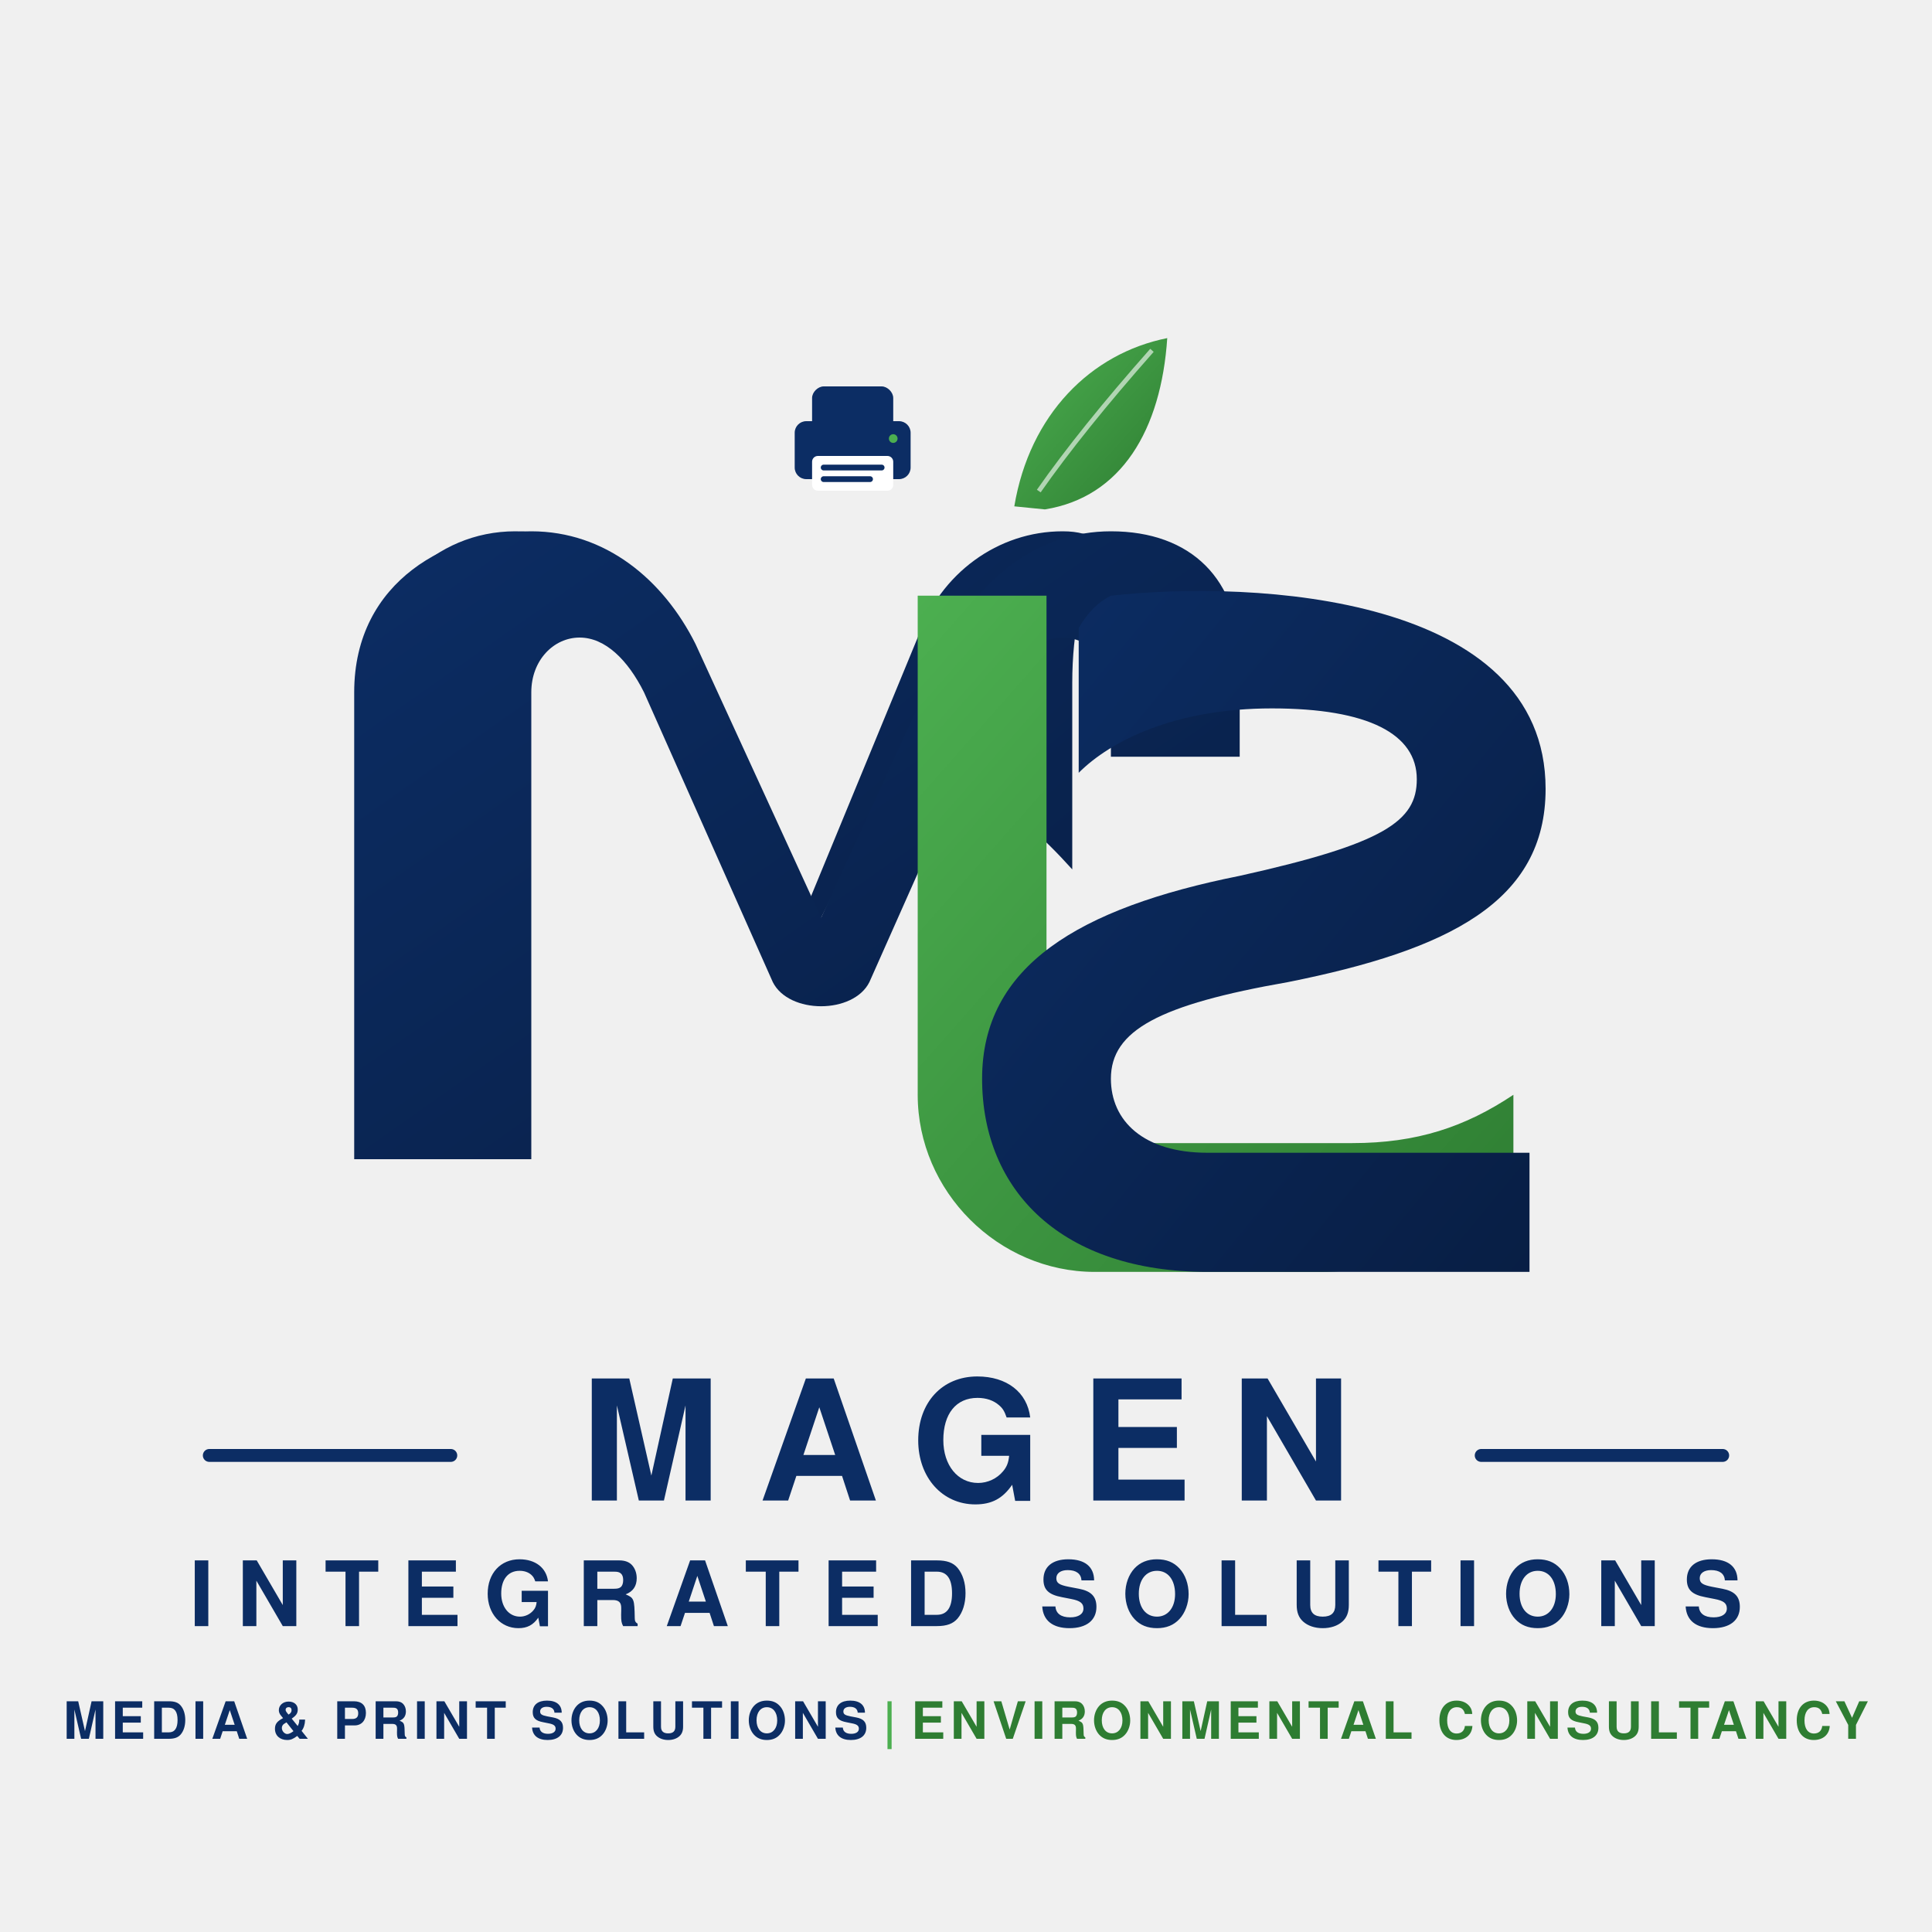
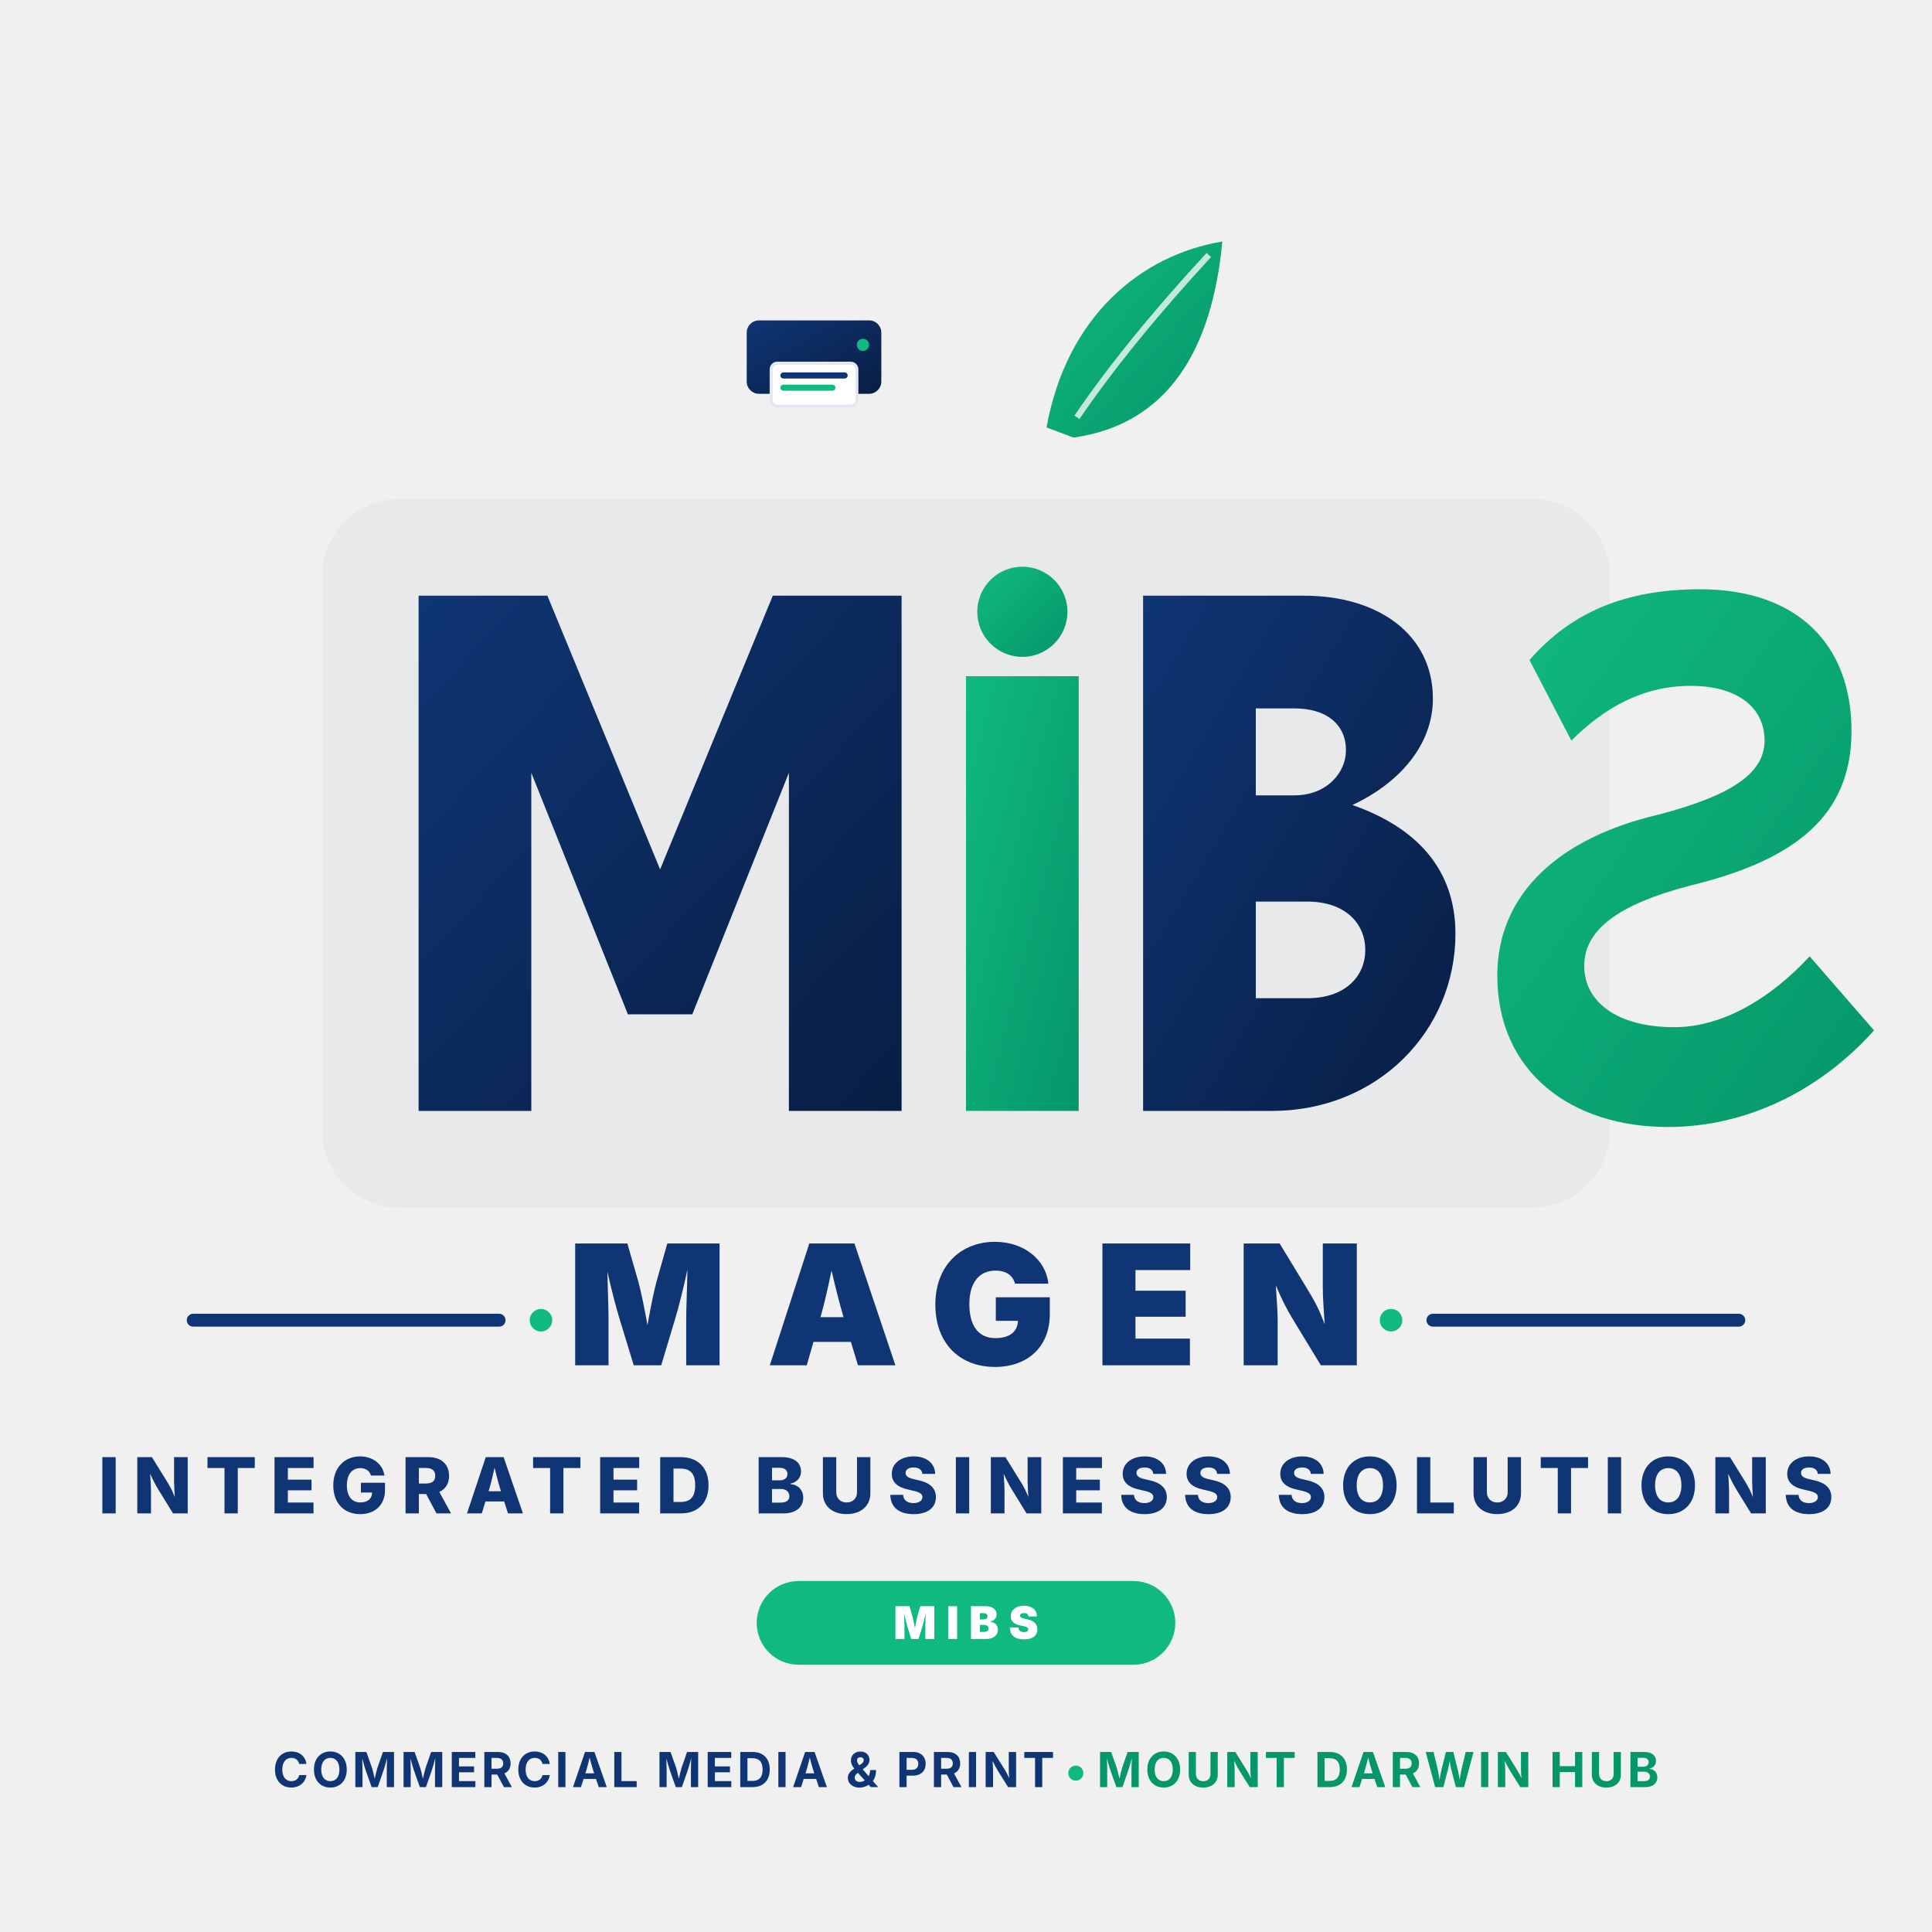
<svg xmlns="http://www.w3.org/2000/svg" viewBox="0 0 600 600" width="100%" height="100%">
  <defs>
-     <linearGradient id="magenNavyGrad" x1="0%" y1="0%" x2="100%" y2="100%">
-       <stop offset="0%" stop-color="#0C2D64" />
+     <linearGradient id="mibsNavyGrad" x1="0%" y1="0%" x2="100%" y2="100%">
+       <stop offset="0%" stop-color="#0F3574" />
      <stop offset="100%" stop-color="#081E44" />
    </linearGradient>
-     <linearGradient id="magenGreenGrad" x1="0%" y1="0%" x2="100%" y2="100%">
-       <stop offset="0%" stop-color="#4CAF50" />
-       <stop offset="100%" stop-color="#2E7D32" />
+     <linearGradient id="mibsGreenGrad" x1="0%" y1="0%" x2="100%" y2="100%">
+       <stop offset="0%" stop-color="#10B981" />
+       <stop offset="100%" stop-color="#059669" />
    </linearGradient>
-     <filter id="subtleDrop" x="-10%" y="-10%" width="120%" height="120%">
-       <feDropShadow dx="0" dy="4" stdDeviation="6" flood-opacity="0.1" />
+     <linearGradient id="mibsAmberGrad" x1="0%" y1="0%" x2="100%" y2="100%">
+       <stop offset="0%" stop-color="#F59E0B" />
+       <stop offset="100%" stop-color="#D97706" />
+     </linearGradient>
+     <filter id="mibsShadow" x="-10%" y="-10%" width="120%" height="120%">
+       <feDropShadow dx="0" dy="4" stdDeviation="6" flood-opacity="0.15" />
    </filter>
  </defs>
  <rect width="600" height="600" fill="transparent" />
-   <g transform="translate(0, 10)">
-     <g transform="translate(245, 110) scale(0.9)">
-       <path d="M 12 0 L 32 0 C 34 0 36 2 36 4 L 36 12 L 8 12 L 8 4 C 8 2 10 0 12 0 Z" fill="#0C2D64" />
-       <rect x="2" y="12" width="40" height="20" rx="4" fill="#0C2D64" />
-       <rect x="8" y="24" width="28" height="12" rx="2" fill="#FFFFFF" />
-       <line x1="12" y1="28" x2="32" y2="28" stroke="#0C2D64" stroke-width="2" stroke-linecap="round" />
-       <line x1="12" y1="32" x2="28" y2="32" stroke="#0C2D64" stroke-width="2" stroke-linecap="round" />
-       <circle cx="36" cy="18" r="1.5" fill="#4CAF50" />
+   <g transform="translate(0, 15)">
+     <g transform="translate(230, 75) scale(0.95)">
+       <rect x="2" y="10" width="44" height="24" rx="4" fill="url(#mibsNavyGrad)" />
+       <rect x="10" y="24" width="28" height="14" rx="2" fill="#FFFFFF" stroke="#E2E8F0" stroke-width="1" />
+       <line x1="14" y1="28" x2="34" y2="28" stroke="#0F3574" stroke-width="2" stroke-linecap="round" />
+       <line x1="14" y1="32" x2="30" y2="32" stroke="#10B981" stroke-width="2" stroke-linecap="round" />
+       <circle cx="40" cy="18" r="2" fill="#10B981" />
    </g>
-     <g transform="translate(315, 95) scale(0.95)">
-       <path d="M 0 55 C 5 25 25 5 50 0 C 48 30 35 52 10 56 Z" fill="url(#magenGreenGrad)" />
-       <path d="M 8 50 Q 22 30 45 4" stroke="#FFFFFF" stroke-width="1.5" fill="none" opacity="0.6" />
+     <g transform="translate(325, 60) scale(1.05)">
+       <path d="M 0 55 C 6 22 28 4 52 0 C 49 32 36 54 8 58 Z" fill="url(#mibsGreenGrad)" />
+       <path d="M 9 52 Q 24 30 48 4" stroke="#FFFFFF" stroke-width="1.8" fill="none" opacity="0.75" />
    </g>
-     <path d="M 115 350 L 115 200 C 115 175 135 155 160 155 C 180 155 198 168 205 188 L 245 285 L 285 188 C 292 168 310 155 330 155 C 335 155 338 156 342 158 C 336 172 333 186 333 202 L 333 260 C 315 240 290 220 270 245 L 245 295 L 200 190 C 195 180 185 178 175 178 C 160 178 145 190 145 210 L 145 350 Z" fill="url(#magenNavyGrad)" />
-     <path d="M 110 350 L 110 205 C 110 170 140 155 165 155 C 188 155 206 170 216 190 L 255 275 L 294 190 C 304 170 322 155 345 155 C 370 155 385 170 385 195 L 385 225 L 345 225 L 345 205 C 345 195 338 188 330 188 C 322 188 315 195 310 205 L 270 295 C 265 305 245 305 240 295 L 200 205 C 195 195 188 188 180 188 C 172 188 165 195 165 205 L 165 350 Z" fill="url(#magenNavyGrad)" />
-     <path d="M 285 175 L 325 175 L 325 320 C 325 335 335 345 350 345 L 420 345 C 440 345 455 340 470 330 L 470 360 C 455 375 435 385 410 385 L 340 385 C 310 385 285 360 285 330 Z" fill="url(#magenGreenGrad)" />
-     <path d="M 345 175 C 390 170 480 175 480 235 C 480 270 450 285 400 295 C 360 302 345 310 345 325 C 345 338 355 348 375 348 L 475 348 L 475 385 L 375 385 C 330 385 305 360 305 325 C 305 290 335 272 385 262 C 430 252 440 245 440 232 C 440 218 425 210 395 210 C 365 210 345 220 335 230 L 335 185 C 338 180 341 177 345 175 Z" fill="url(#magenNavyGrad)" />
-     <g transform="translate(60, 440)">
-       <line x1="5" y1="2" x2="80" y2="2" stroke="#0C2D64" stroke-width="4" stroke-linecap="round" />
-       <text x="240" y="16" font-family="'Helvetica Neue', Helvetica, Arial, sans-serif" font-size="52" font-weight="900" letter-spacing="12" fill="#0C2D64" text-anchor="middle">MAGEN</text>
-       <line x1="400" y1="2" x2="475" y2="2" stroke="#0C2D64" stroke-width="4" stroke-linecap="round" />
+     <g transform="translate(70, 120)">
+       <rect x="30" y="20" width="400" height="220" rx="24" fill="#0C2D64" opacity="0.04" />
+       <path d="M 60 210 L 60 50 L 100 50 L 135 135 L 170 50 L 210 50 L 210 210 L 175 210 L 175 105 L 145 180 L 125 180 L 95 105 L 95 210 Z" fill="url(#mibsNavyGrad)" />
+       <path d="M 230 75 L 265 75 L 265 210 L 230 210 Z" fill="url(#mibsGreenGrad)" />
+       <circle cx="247.5" cy="55" r="14" fill="url(#mibsGreenGrad)" />
+       <path d="M 285 50 L 335 50 C 358 50 375 62 375 82 C 375 96 365 108 350 115 C 370 122 382 135 382 155 C 382 185 358 210 325 210 L 285 210 Z M 320 85 L 320 112 L 332 112 C 342 112 348 105 348 98 C 348 90 342 85 332 85 Z M 320 145 L 320 175 L 336 175 C 348 175 354 168 354 160 C 354 152 348 145 336 145 Z" fill="url(#mibsNavyGrad)" />
+       <path d="M 405 70 C 418 55 435 48 458 48 C 488 48 505 65 505 92 C 505 118 488 132 455 140 C 432 146 422 154 422 165 C 422 176 432 184 450 184 C 465 184 480 175 492 162 L 512 185 C 495 204 472 215 448 215 C 418 215 395 198 395 168 C 395 142 415 125 445 118 C 468 112 478 105 478 95 C 478 85 470 78 455 78 C 440 78 428 85 418 95 Z" fill="url(#mibsGreenGrad)" />
    </g>
-     <text x="300" y="495" font-family="'Helvetica Neue', Helvetica, Arial, sans-serif" font-size="28" font-weight="800" letter-spacing="7" fill="#0C2D64" text-anchor="middle">INTEGRATED SOLUTIONS</text>
-     <g transform="translate(300, 530)">
-       <text x="0" y="0" font-family="'Helvetica Neue', Helvetica, Arial, sans-serif" font-size="16" font-weight="800" letter-spacing="1.5" text-anchor="middle">
-         <tspan fill="#0C2D64">MEDIA &amp; PRINT SOLUTIONS</tspan>
-         <tspan fill="#4CAF50" font-weight="900"> | </tspan>
-         <tspan fill="#2E7D32">ENVIRONMENTAL CONSULTANCY</tspan>
+     <g transform="translate(50, 395)">
+       <line x1="10" y1="0" x2="105" y2="0" stroke="#0F3574" stroke-width="4" stroke-linecap="round" />
+       <circle cx="118" cy="0" r="3.5" fill="#10B981" />
+       <text x="250" y="14" font-family="system-ui, -apple-system, sans-serif" font-size="52" font-weight="900" letter-spacing="12" fill="#0F3574" text-anchor="middle">MAGEN</text>
+       <circle cx="382" cy="0" r="3.5" fill="#10B981" />
+       <line x1="395" y1="0" x2="490" y2="0" stroke="#0F3574" stroke-width="4" stroke-linecap="round" />
+     </g>
+     <text x="300" y="455" font-family="system-ui, -apple-system, sans-serif" font-size="24" font-weight="800" letter-spacing="4" fill="#0F3574" text-anchor="middle">
+       INTEGRATED BUSINESS SOLUTIONS
+     </text>
+     <g transform="translate(300, 492)">
+       <rect x="-65" y="-16" width="130" height="26" rx="13" fill="#10B981" />
+       <text x="0" y="2" font-family="system-ui, -apple-system, sans-serif" font-size="14" font-weight="900" letter-spacing="3" fill="#FFFFFF" text-anchor="middle">MIBS</text>
+     </g>
+     <g transform="translate(300, 540)">
+       <text x="0" y="0" font-family="system-ui, -apple-system, sans-serif" font-size="15" font-weight="700" letter-spacing="1" text-anchor="middle">
+         <tspan fill="#0F3574">COMMERCIAL MEDIA &amp; PRINT</tspan>
+         <tspan fill="#10B981" font-weight="900"> • </tspan>
+         <tspan fill="#059669">MOUNT DARWIN HUB</tspan>
      </text>
    </g>
  </g>
</svg>
